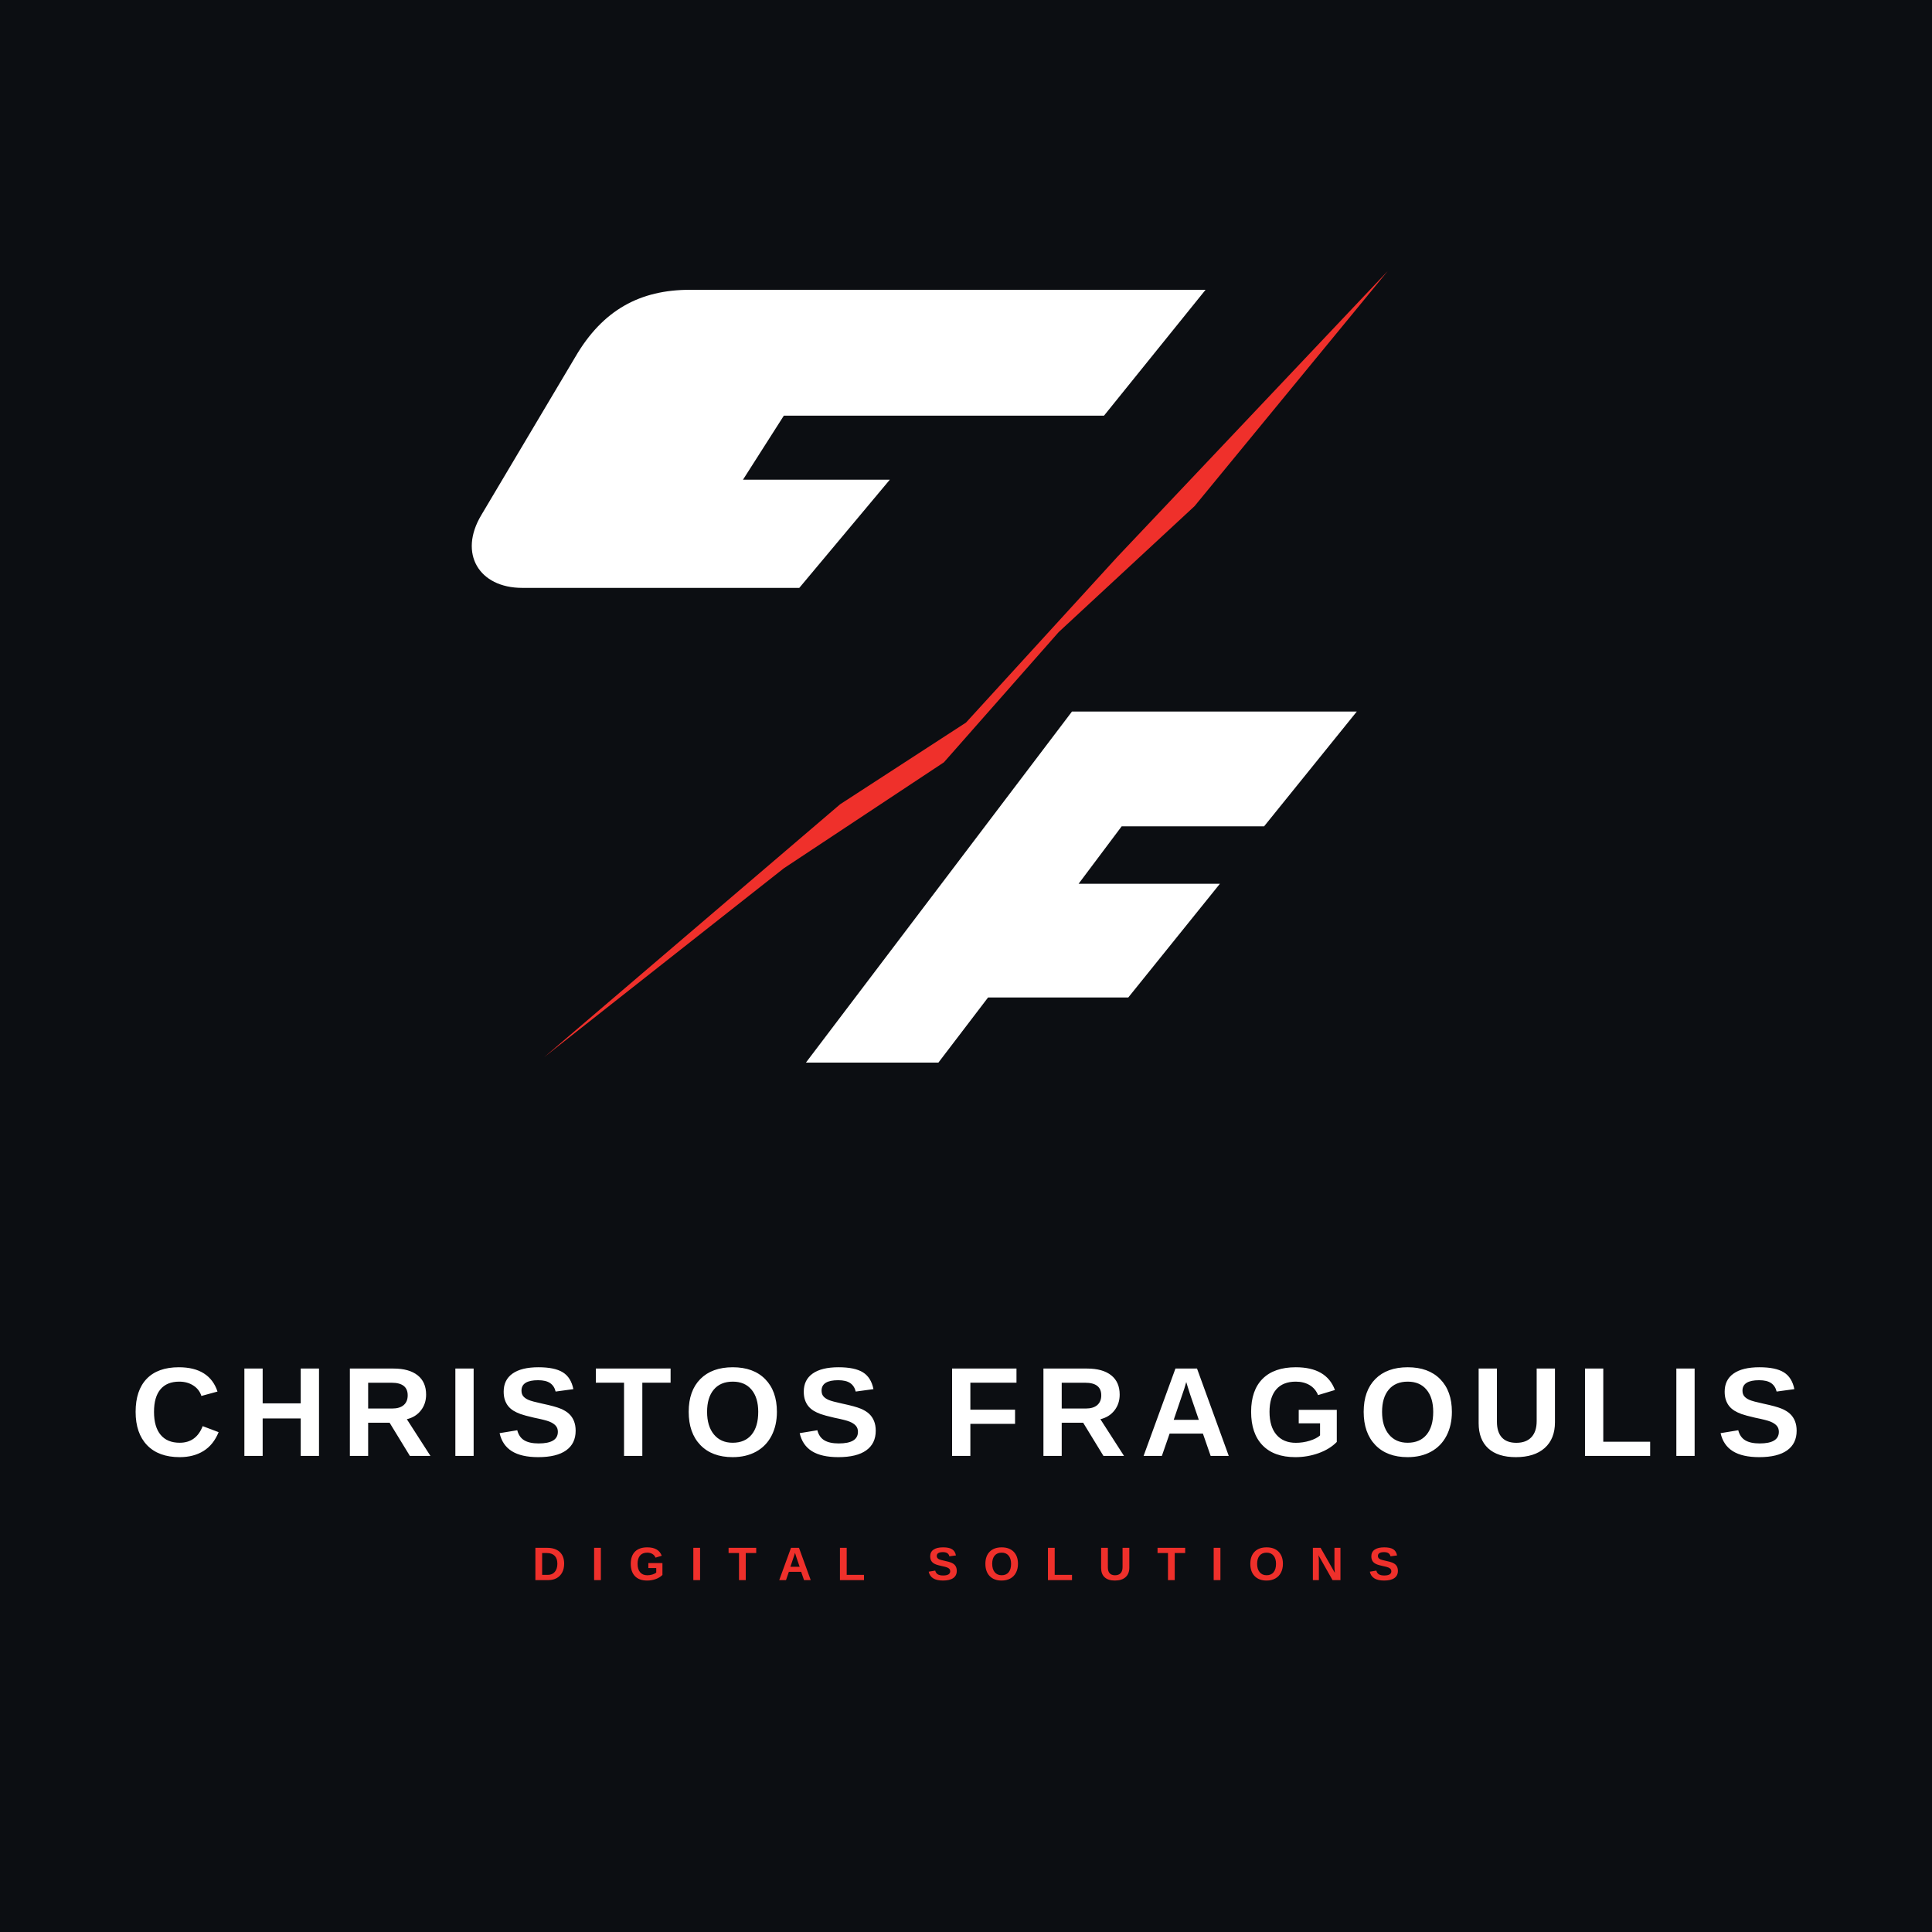
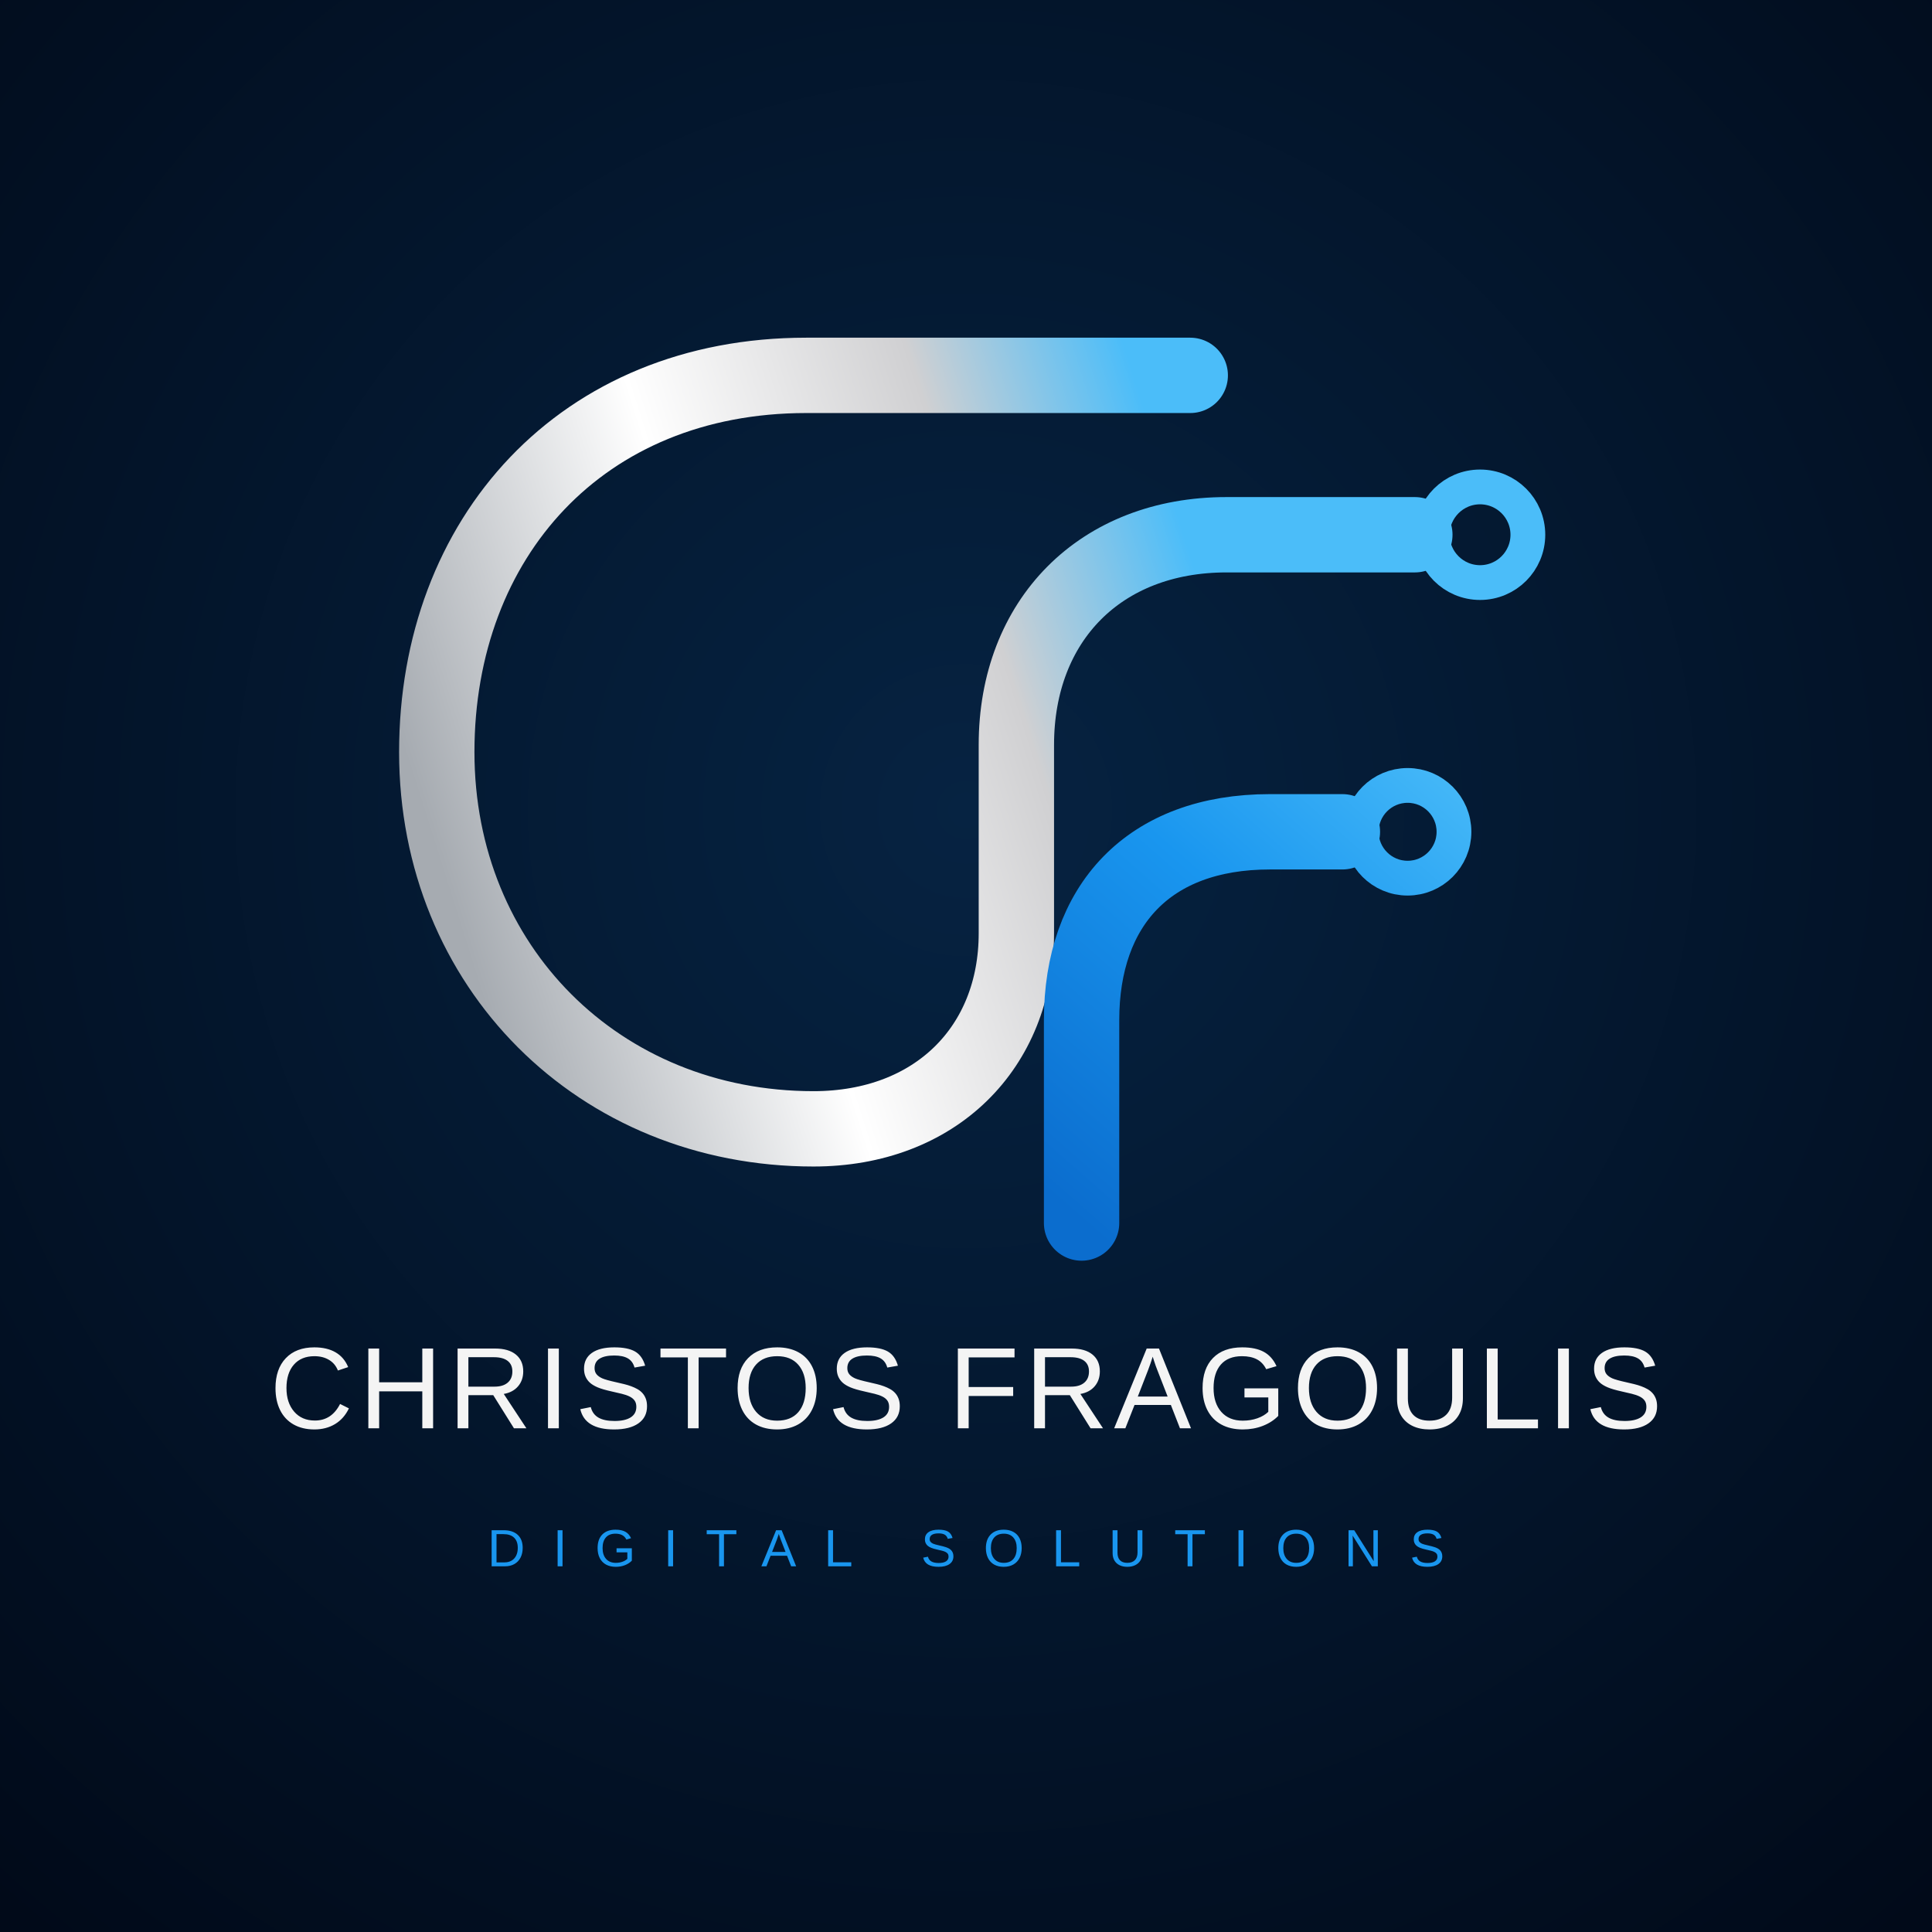
<svg xmlns="http://www.w3.org/2000/svg" viewBox="0 0 1400 1400" role="img" aria-labelledby="title desc">
-   <rect width="1400" height="1400" fill="#0C0E12" />
-   <g transform="translate(300 90) scale(.8)">
-     <g fill="#FFFFFF">
-       <path d="M250 150C205 150 171 168 146 211L61 354C40 389 59 420 98 420H349L431 322H298L335 264H625L717 150H250Z" />
-       <path d="M355 850 596 532H854L770 636H641L602 688H730L647 791H520L475 850H355Z" />
-     </g>
-     <path d="M118 845 386 616 500 542 637 392 882 133 707 346 584 460 480 578 335 674Z" fill="#EF302B" />
+   <defs>
+     <radialGradient id="field" cx="50%" cy="42%" r="75%">
+       <stop offset="0" stop-color="#062342" />
+       <stop offset="1" stop-color="#010A19" />
+     </radialGradient>
+     <linearGradient id="upper" gradientUnits="userSpaceOnUse" x1="130" y1="570" x2="890" y2="330">
+       <stop offset="0" stop-color="#A6ABB1" />
+       <stop offset=".28" stop-color="#FFFFFF" />
+       <stop offset=".52" stop-color="#D0D0D2" />
+       <stop offset=".70" stop-color="#4BBDF9" />
+       <stop offset="1" stop-color="#4BBDF9" />
+     </linearGradient>
+     <linearGradient id="lower" gradientUnits="userSpaceOnUse" x1="570" y1="820" x2="850" y2="500">
+       <stop offset="0" stop-color="#0B6DCE" />
+       <stop offset=".55" stop-color="#1996EF" />
+       <stop offset="1" stop-color="#4BBDF9" />
+     </linearGradient>
+   </defs>
+   <rect width="1400" height="1400" fill="url(#field)" />
+   <g transform="translate(180 20) scale(1.05)" fill="none" stroke-linecap="round" stroke-linejoin="round" shape-rendering="geometricPrecision">
+     <path d="M650 240H385C230 240 130 352 130 500S242 760 390 760c84 0 140-56 140-135V495c0-86 58-145 145-145h130" stroke="url(#upper)" stroke-width="52" />
+     <circle cx="850" cy="350" r="33" stroke="url(#upper)" stroke-width="24" />
+     <path d="M755 555h-50c-84 0-130 51-130 130v140" stroke="url(#lower)" stroke-width="52" />
+     <circle cx="800" cy="555" r="32" stroke="url(#lower)" stroke-width="24" />
  </g>
-   <text x="700" y="1055" text-anchor="middle" fill="#FFFFFF" font-family="Montserrat, Arial, sans-serif" font-size="92" font-weight="800" letter-spacing="10">CHRISTOS FRAGOULIS</text>
-   <text x="700" y="1145" text-anchor="middle" fill="#EF302B" font-family="Montserrat, Arial, sans-serif" font-size="34" font-weight="700" letter-spacing="18">DIGITAL SOLUTIONS</text>
+   <text x="700" y="1035" text-anchor="middle" fill="#F4F4F4" font-family="Bahnschrift, 'Segoe UI', Arial, sans-serif" font-size="84" font-weight="300" letter-spacing="4">CHRISTOS FRAGOULIS</text>
+   <text x="700" y="1135" text-anchor="middle" fill="#1996EF" font-family="Bahnschrift, 'Segoe UI', Arial, sans-serif" font-size="38" font-weight="400" letter-spacing="20">DIGITAL SOLUTIONS</text>
</svg>
